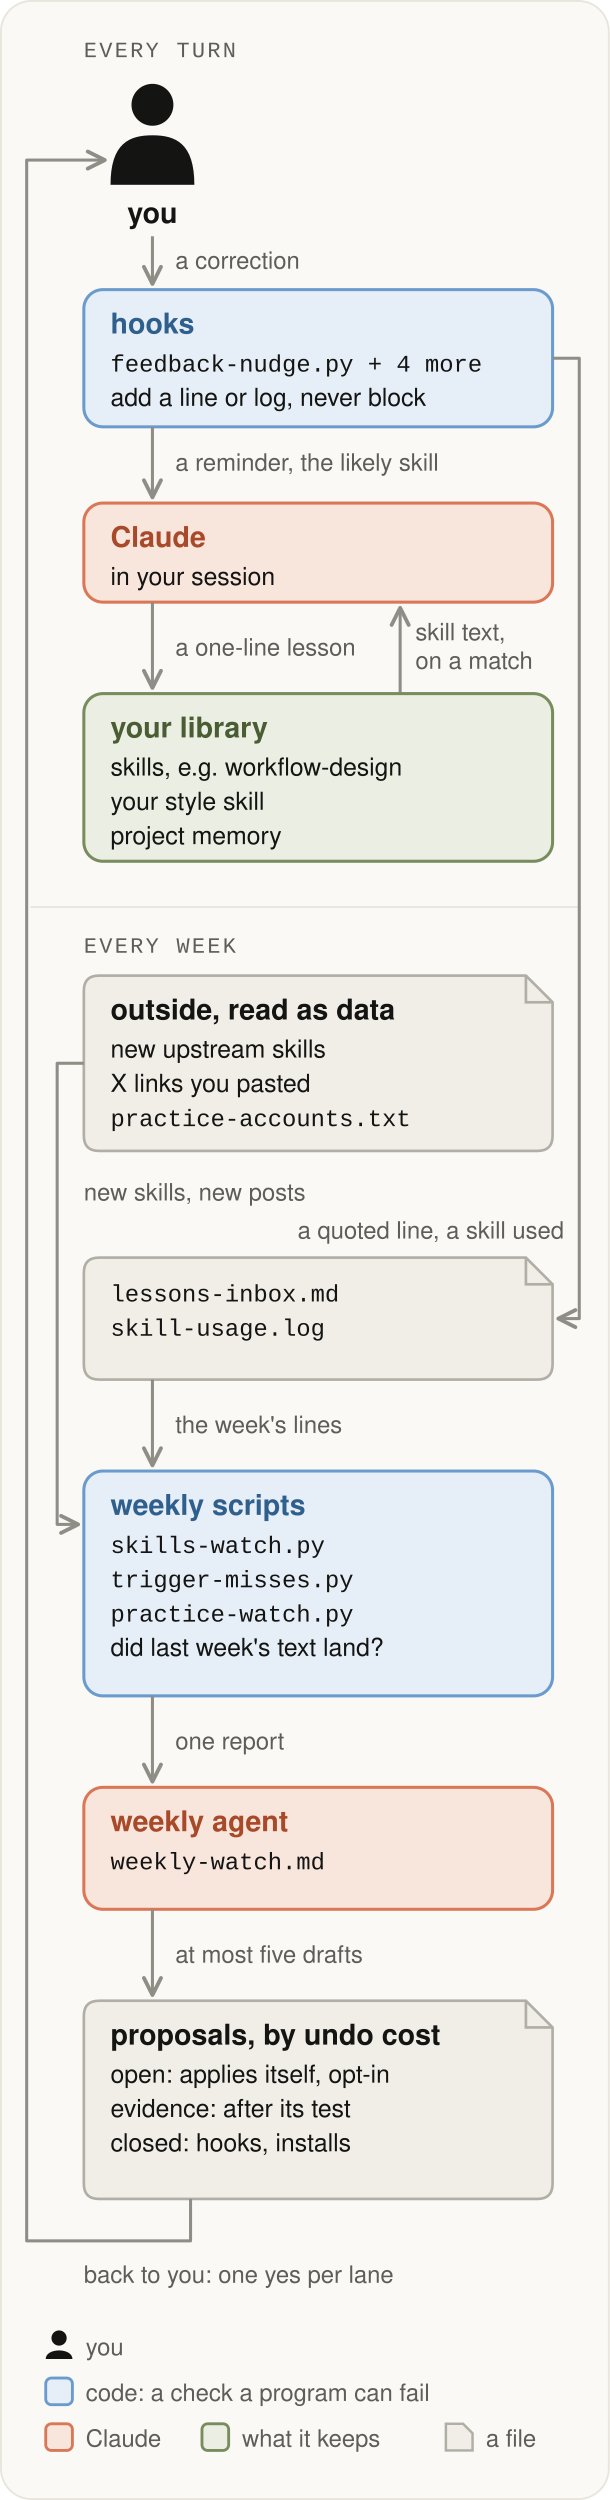
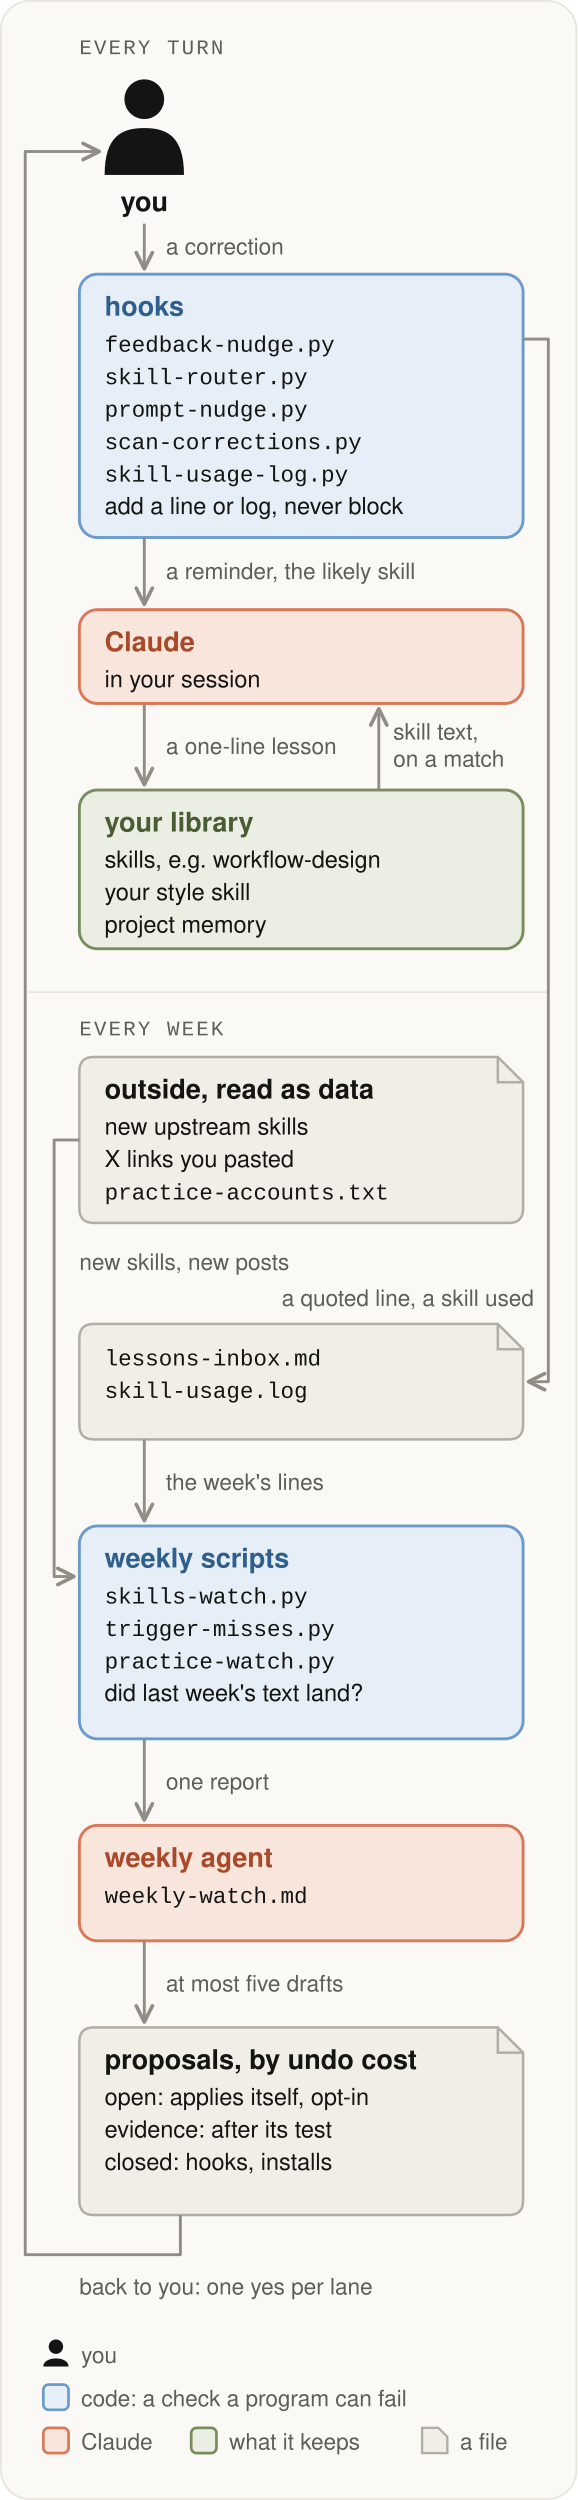
- <svg xmlns="http://www.w3.org/2000/svg" width="320" height="1312" viewBox="0 0 320 1312" role="img" aria-label="How it works, phone layout: every turn, your correction reaches a hook, Claude writes a one-line lesson into your library; every week, scripts read the logs and outside posts, a weekly agent drafts at most five proposals, and they come back to you, one yes per lane.">
+ <svg xmlns="http://www.w3.org/2000/svg" width="320" height="1386" viewBox="0 0 320 1386" role="img" aria-label="How it works, phone layout: every turn, your correction reaches a hook, Claude writes a one-line lesson into your library; every week, scripts read the logs and outside posts, a weekly agent drafts at most five proposals, and they come back to you, one yes per lane.">
  <defs>
    <marker id="a" viewBox="0 0 10 10" refX="9" refY="5" markerWidth="7" markerHeight="7" orient="auto-start-reverse">
      <path d="M1 1L9 5L1 9" fill="none" stroke="#8f8d86" stroke-width="1.8" stroke-linecap="round" stroke-linejoin="round" />
    </marker>
  </defs>
-   <rect x="0.5" y="0.5" width="319" height="1311" rx="16" fill="#faf9f5" stroke="#e8e6dc" />
+   <rect x="0.5" y="0.5" width="319" height="1385" rx="16" fill="#faf9f5" stroke="#e8e6dc" />
  <text x="44" y="30" font-family="'IBM Plex Mono',ui-monospace,'SF Mono',SFMono-Regular,Menlo,Consolas,'Liberation Mono',monospace" font-size="11.5" font-weight="500" fill="#5e5d59" text-anchor="start" letter-spacing="1.2">EVERY TURN</text>
  <circle cx="80" cy="55.0" r="11.0" fill="#141413" />
  <path d="M58.0 97.0C58.0 75.0 68.0 71.0 80 71.0C92.0 71.0 102.0 75.0 102.0 97.0Z" fill="#141413" />
  <text x="80" y="117.0" font-family="Archivo,-apple-system,'Segoe UI','Helvetica Neue',Helvetica,Arial,sans-serif" font-size="15" font-weight="600" fill="#141413" text-anchor="middle">you</text>
  <path d="M80 124L80 149" fill="none" stroke="#8f8d86" stroke-width="1.6" stroke-linejoin="round" marker-end="url(#a)" />
  <text x="92" y="141" font-family="Archivo,-apple-system,'Segoe UI','Helvetica Neue',Helvetica,Arial,sans-serif" font-size="12.5" font-weight="400" fill="#5e5d59" text-anchor="start">a correction</text>
-   <rect x="44" y="152" width="246" height="72" rx="10" fill="#e6eef7" stroke="#6a9bcc" stroke-width="1.6" />
+   <rect x="44" y="152" width="246" height="146" rx="10" fill="#e6eef7" stroke="#6a9bcc" stroke-width="1.6" />
  <text x="58" y="175" font-family="Archivo,-apple-system,'Segoe UI','Helvetica Neue',Helvetica,Arial,sans-serif" font-size="15" font-weight="600" fill="#2f5f8c" text-anchor="start">hooks</text>
-   <text x="58" y="195" font-family="'IBM Plex Mono',ui-monospace,'SF Mono',SFMono-Regular,Menlo,Consolas,'Liberation Mono',monospace" font-size="12.5" font-weight="400" fill="#141413" text-anchor="start">feedback-nudge.py + 4 more</text>
-   <text x="58" y="213" font-family="Archivo,-apple-system,'Segoe UI','Helvetica Neue',Helvetica,Arial,sans-serif" font-size="13" font-weight="400" fill="#141413" text-anchor="start">add a line or log, never block</text>
-   <path d="M80 224L80 261" fill="none" stroke="#8f8d86" stroke-width="1.6" stroke-linejoin="round" marker-end="url(#a)" />
-   <text x="92" y="247" font-family="Archivo,-apple-system,'Segoe UI','Helvetica Neue',Helvetica,Arial,sans-serif" font-size="12.5" font-weight="400" fill="#5e5d59" text-anchor="start">a reminder, the likely skill</text>
-   <rect x="44" y="264" width="246" height="52" rx="10" fill="#f8e6dd" stroke="#d97757" stroke-width="1.6" />
-   <text x="58" y="287" font-family="Archivo,-apple-system,'Segoe UI','Helvetica Neue',Helvetica,Arial,sans-serif" font-size="15" font-weight="600" fill="#a8492a" text-anchor="start">Claude</text>
-   <text x="58" y="307" font-family="Archivo,-apple-system,'Segoe UI','Helvetica Neue',Helvetica,Arial,sans-serif" font-size="13" font-weight="400" fill="#141413" text-anchor="start">in your session</text>
-   <path d="M80 316L80 361" fill="none" stroke="#8f8d86" stroke-width="1.6" stroke-linejoin="round" marker-end="url(#a)" />
-   <text x="92" y="344" font-family="Archivo,-apple-system,'Segoe UI','Helvetica Neue',Helvetica,Arial,sans-serif" font-size="12.5" font-weight="400" fill="#5e5d59" text-anchor="start">a one-line lesson</text>
-   <path d="M210 364L210 319" fill="none" stroke="#8f8d86" stroke-width="1.6" stroke-linejoin="round" marker-end="url(#a)" />
-   <text x="218" y="336" font-family="Archivo,-apple-system,'Segoe UI','Helvetica Neue',Helvetica,Arial,sans-serif" font-size="12.5" font-weight="400" fill="#5e5d59" text-anchor="start">skill text,</text>
-   <text x="218" y="351" font-family="Archivo,-apple-system,'Segoe UI','Helvetica Neue',Helvetica,Arial,sans-serif" font-size="12.5" font-weight="400" fill="#5e5d59" text-anchor="start">on a match</text>
-   <rect x="44" y="364" width="246" height="88" rx="10" fill="#ebeee2" stroke="#788c5d" stroke-width="1.6" />
-   <text x="58" y="387" font-family="Archivo,-apple-system,'Segoe UI','Helvetica Neue',Helvetica,Arial,sans-serif" font-size="15" font-weight="600" fill="#4a5c33" text-anchor="start">your library</text>
-   <text x="58" y="407" font-family="Archivo,-apple-system,'Segoe UI','Helvetica Neue',Helvetica,Arial,sans-serif" font-size="13" font-weight="400" fill="#141413" text-anchor="start">skills, e.g. workflow-design</text>
-   <text x="58" y="425" font-family="Archivo,-apple-system,'Segoe UI','Helvetica Neue',Helvetica,Arial,sans-serif" font-size="13" font-weight="400" fill="#141413" text-anchor="start">your style skill</text>
-   <text x="58" y="443" font-family="Archivo,-apple-system,'Segoe UI','Helvetica Neue',Helvetica,Arial,sans-serif" font-size="13" font-weight="400" fill="#141413" text-anchor="start">project memory</text>
-   <path d="M16 476H304" stroke="#e8e6dc" stroke-width="1" />
-   <text x="44" y="500" font-family="'IBM Plex Mono',ui-monospace,'SF Mono',SFMono-Regular,Menlo,Consolas,'Liberation Mono',monospace" font-size="11.5" font-weight="500" fill="#5e5d59" text-anchor="start" letter-spacing="1.2">EVERY WEEK</text>
-   <path d="M52 512H276L290 526V596Q290 604 282 604H52Q44 604 44 596V520Q44 512 52 512Z" fill="#f0eee6" stroke="#b0aea5" stroke-width="1.4" />
-   <path d="M276 512V526H290" fill="none" stroke="#b0aea5" stroke-width="1.4" />
-   <text x="58" y="535" font-family="Archivo,-apple-system,'Segoe UI','Helvetica Neue',Helvetica,Arial,sans-serif" font-size="15" font-weight="600" fill="#141413" text-anchor="start">outside, read as data</text>
-   <text x="58" y="555" font-family="Archivo,-apple-system,'Segoe UI','Helvetica Neue',Helvetica,Arial,sans-serif" font-size="13" font-weight="400" fill="#141413" text-anchor="start">new upstream skills</text>
-   <text x="58" y="573" font-family="Archivo,-apple-system,'Segoe UI','Helvetica Neue',Helvetica,Arial,sans-serif" font-size="13" font-weight="400" fill="#141413" text-anchor="start">X links you pasted</text>
-   <text x="58" y="591" font-family="'IBM Plex Mono',ui-monospace,'SF Mono',SFMono-Regular,Menlo,Consolas,'Liberation Mono',monospace" font-size="12.5" font-weight="400" fill="#141413" text-anchor="start">practice-accounts.txt</text>
-   <text x="44" y="630" font-family="Archivo,-apple-system,'Segoe UI','Helvetica Neue',Helvetica,Arial,sans-serif" font-size="12.5" font-weight="400" fill="#5e5d59" text-anchor="start">new skills, new posts</text>
-   <path d="M290 188L304 188L304 692L293 692" fill="none" stroke="#8f8d86" stroke-width="1.6" stroke-linejoin="round" marker-end="url(#a)" />
-   <text x="296" y="650" font-family="Archivo,-apple-system,'Segoe UI','Helvetica Neue',Helvetica,Arial,sans-serif" font-size="12.5" font-weight="400" fill="#5e5d59" text-anchor="end">a quoted line, a skill used</text>
-   <path d="M52 660H276L290 674V716Q290 724 282 724H52Q44 724 44 716V668Q44 660 52 660Z" fill="#f0eee6" stroke="#b0aea5" stroke-width="1.4" />
-   <path d="M276 660V674H290" fill="none" stroke="#b0aea5" stroke-width="1.4" />
-   <text x="58" y="683" font-family="'IBM Plex Mono',ui-monospace,'SF Mono',SFMono-Regular,Menlo,Consolas,'Liberation Mono',monospace" font-size="12.5" font-weight="400" fill="#141413" text-anchor="start">lessons-inbox.md</text>
-   <text x="58" y="701" font-family="'IBM Plex Mono',ui-monospace,'SF Mono',SFMono-Regular,Menlo,Consolas,'Liberation Mono',monospace" font-size="12.5" font-weight="400" fill="#141413" text-anchor="start">skill-usage.log</text>
-   <path d="M80 724L80 769" fill="none" stroke="#8f8d86" stroke-width="1.6" stroke-linejoin="round" marker-end="url(#a)" />
-   <text x="92" y="752" font-family="Archivo,-apple-system,'Segoe UI','Helvetica Neue',Helvetica,Arial,sans-serif" font-size="12.5" font-weight="400" fill="#5e5d59" text-anchor="start">the week's lines</text>
-   <rect x="44" y="772" width="246" height="118" rx="10" fill="#e6eef7" stroke="#6a9bcc" stroke-width="1.6" />
-   <text x="58" y="795" font-family="Archivo,-apple-system,'Segoe UI','Helvetica Neue',Helvetica,Arial,sans-serif" font-size="15" font-weight="600" fill="#2f5f8c" text-anchor="start">weekly scripts</text>
-   <text x="58" y="815" font-family="'IBM Plex Mono',ui-monospace,'SF Mono',SFMono-Regular,Menlo,Consolas,'Liberation Mono',monospace" font-size="12.5" font-weight="400" fill="#141413" text-anchor="start">skills-watch.py</text>
-   <text x="58" y="833" font-family="'IBM Plex Mono',ui-monospace,'SF Mono',SFMono-Regular,Menlo,Consolas,'Liberation Mono',monospace" font-size="12.5" font-weight="400" fill="#141413" text-anchor="start">trigger-misses.py</text>
-   <text x="58" y="851" font-family="'IBM Plex Mono',ui-monospace,'SF Mono',SFMono-Regular,Menlo,Consolas,'Liberation Mono',monospace" font-size="12.5" font-weight="400" fill="#141413" text-anchor="start">practice-watch.py</text>
-   <text x="58" y="869" font-family="Archivo,-apple-system,'Segoe UI','Helvetica Neue',Helvetica,Arial,sans-serif" font-size="13" font-weight="400" fill="#141413" text-anchor="start">did last week's text land?</text>
-   <path d="M44 558L30 558L30 800L41 800" fill="none" stroke="#8f8d86" stroke-width="1.6" stroke-linejoin="round" marker-end="url(#a)" />
-   <path d="M80 890L80 935" fill="none" stroke="#8f8d86" stroke-width="1.6" stroke-linejoin="round" marker-end="url(#a)" />
-   <text x="92" y="918" font-family="Archivo,-apple-system,'Segoe UI','Helvetica Neue',Helvetica,Arial,sans-serif" font-size="12.5" font-weight="400" fill="#5e5d59" text-anchor="start">one report</text>
-   <rect x="44" y="938" width="246" height="64" rx="10" fill="#f8e6dd" stroke="#d97757" stroke-width="1.6" />
-   <text x="58" y="961" font-family="Archivo,-apple-system,'Segoe UI','Helvetica Neue',Helvetica,Arial,sans-serif" font-size="15" font-weight="600" fill="#a8492a" text-anchor="start">weekly agent</text>
-   <text x="58" y="981" font-family="'IBM Plex Mono',ui-monospace,'SF Mono',SFMono-Regular,Menlo,Consolas,'Liberation Mono',monospace" font-size="12.5" font-weight="400" fill="#141413" text-anchor="start">weekly-watch.md</text>
-   <path d="M80 1002L80 1047" fill="none" stroke="#8f8d86" stroke-width="1.6" stroke-linejoin="round" marker-end="url(#a)" />
-   <text x="92" y="1030" font-family="Archivo,-apple-system,'Segoe UI','Helvetica Neue',Helvetica,Arial,sans-serif" font-size="12.5" font-weight="400" fill="#5e5d59" text-anchor="start">at most five drafts</text>
-   <path d="M52 1050H276L290 1064V1146Q290 1154 282 1154H52Q44 1154 44 1146V1058Q44 1050 52 1050Z" fill="#f0eee6" stroke="#b0aea5" stroke-width="1.4" />
-   <path d="M276 1050V1064H290" fill="none" stroke="#b0aea5" stroke-width="1.4" />
-   <text x="58" y="1073" font-family="Archivo,-apple-system,'Segoe UI','Helvetica Neue',Helvetica,Arial,sans-serif" font-size="15" font-weight="600" fill="#141413" text-anchor="start">proposals, by undo cost</text>
-   <text x="58" y="1093" font-family="Archivo,-apple-system,'Segoe UI','Helvetica Neue',Helvetica,Arial,sans-serif" font-size="13" font-weight="400" fill="#141413" text-anchor="start">open: applies itself, opt-in</text>
-   <text x="58" y="1111" font-family="Archivo,-apple-system,'Segoe UI','Helvetica Neue',Helvetica,Arial,sans-serif" font-size="13" font-weight="400" fill="#141413" text-anchor="start">evidence: after its test</text>
-   <text x="58" y="1129" font-family="Archivo,-apple-system,'Segoe UI','Helvetica Neue',Helvetica,Arial,sans-serif" font-size="13" font-weight="400" fill="#141413" text-anchor="start">closed: hooks, installs</text>
-   <path d="M100 1154L100 1176L14 1176L14 84L55 84" fill="none" stroke="#8f8d86" stroke-width="1.6" stroke-linejoin="round" marker-end="url(#a)" />
-   <text x="44" y="1198" font-family="Archivo,-apple-system,'Segoe UI','Helvetica Neue',Helvetica,Arial,sans-serif" font-size="12.5" font-weight="400" fill="#5e5d59" text-anchor="start">back to you: one yes per lane</text>
-   <circle cx="31" cy="1227" r="4" fill="#141413" />
-   <path d="M24 1238C24 1232 38 1232 38 1238Z" fill="#141413" />
-   <text x="45" y="1236" font-family="Archivo,-apple-system,'Segoe UI','Helvetica Neue',Helvetica,Arial,sans-serif" font-size="12.5" font-weight="400" fill="#5e5d59" text-anchor="start">you</text>
-   <rect x="24" y="1248" width="14" height="14" rx="3" fill="#e6eef7" stroke="#6a9bcc" stroke-width="1.5" />
-   <text x="45" y="1260" font-family="Archivo,-apple-system,'Segoe UI','Helvetica Neue',Helvetica,Arial,sans-serif" font-size="12.5" font-weight="400" fill="#5e5d59" text-anchor="start">code: a check a program can fail</text>
-   <rect x="24" y="1272" width="14" height="14" rx="3" fill="#f8e6dd" stroke="#d97757" stroke-width="1.5" />
-   <text x="45" y="1284" font-family="Archivo,-apple-system,'Segoe UI','Helvetica Neue',Helvetica,Arial,sans-serif" font-size="12.5" font-weight="400" fill="#5e5d59" text-anchor="start">Claude</text>
-   <rect x="106" y="1272" width="14" height="14" rx="3" fill="#ebeee2" stroke="#788c5d" stroke-width="1.5" />
-   <text x="127" y="1284" font-family="Archivo,-apple-system,'Segoe UI','Helvetica Neue',Helvetica,Arial,sans-serif" font-size="12.5" font-weight="400" fill="#5e5d59" text-anchor="start">what it keeps</text>
-   <path d="M234 1272H243L248 1277V1286H234Z" fill="#f0eee6" stroke="#b0aea5" stroke-width="1.3" />
-   <text x="255" y="1284" font-family="Archivo,-apple-system,'Segoe UI','Helvetica Neue',Helvetica,Arial,sans-serif" font-size="12.5" font-weight="400" fill="#5e5d59" text-anchor="start">a file</text>
+   <text x="58" y="195" font-family="'IBM Plex Mono',ui-monospace,'SF Mono',SFMono-Regular,Menlo,Consolas,'Liberation Mono',monospace" font-size="12.5" font-weight="400" fill="#141413" text-anchor="start">feedback-nudge.py</text>
+   <text x="58" y="213" font-family="'IBM Plex Mono',ui-monospace,'SF Mono',SFMono-Regular,Menlo,Consolas,'Liberation Mono',monospace" font-size="12.5" font-weight="400" fill="#141413" text-anchor="start">skill-router.py</text>
+   <text x="58" y="231" font-family="'IBM Plex Mono',ui-monospace,'SF Mono',SFMono-Regular,Menlo,Consolas,'Liberation Mono',monospace" font-size="12.5" font-weight="400" fill="#141413" text-anchor="start">prompt-nudge.py</text>
+   <text x="58" y="249" font-family="'IBM Plex Mono',ui-monospace,'SF Mono',SFMono-Regular,Menlo,Consolas,'Liberation Mono',monospace" font-size="12.5" font-weight="400" fill="#141413" text-anchor="start">scan-corrections.py</text>
+   <text x="58" y="267" font-family="'IBM Plex Mono',ui-monospace,'SF Mono',SFMono-Regular,Menlo,Consolas,'Liberation Mono',monospace" font-size="12.5" font-weight="400" fill="#141413" text-anchor="start">skill-usage-log.py</text>
+   <text x="58" y="285" font-family="Archivo,-apple-system,'Segoe UI','Helvetica Neue',Helvetica,Arial,sans-serif" font-size="13" font-weight="400" fill="#141413" text-anchor="start">add a line or log, never block</text>
+   <path d="M80 298L80 335" fill="none" stroke="#8f8d86" stroke-width="1.6" stroke-linejoin="round" marker-end="url(#a)" />
+   <text x="92" y="321" font-family="Archivo,-apple-system,'Segoe UI','Helvetica Neue',Helvetica,Arial,sans-serif" font-size="12.5" font-weight="400" fill="#5e5d59" text-anchor="start">a reminder, the likely skill</text>
+   <rect x="44" y="338" width="246" height="52" rx="10" fill="#f8e6dd" stroke="#d97757" stroke-width="1.6" />
+   <text x="58" y="361" font-family="Archivo,-apple-system,'Segoe UI','Helvetica Neue',Helvetica,Arial,sans-serif" font-size="15" font-weight="600" fill="#a8492a" text-anchor="start">Claude</text>
+   <text x="58" y="381" font-family="Archivo,-apple-system,'Segoe UI','Helvetica Neue',Helvetica,Arial,sans-serif" font-size="13" font-weight="400" fill="#141413" text-anchor="start">in your session</text>
+   <path d="M80 390L80 435" fill="none" stroke="#8f8d86" stroke-width="1.6" stroke-linejoin="round" marker-end="url(#a)" />
+   <text x="92" y="418" font-family="Archivo,-apple-system,'Segoe UI','Helvetica Neue',Helvetica,Arial,sans-serif" font-size="12.5" font-weight="400" fill="#5e5d59" text-anchor="start">a one-line lesson</text>
+   <path d="M210 438L210 393" fill="none" stroke="#8f8d86" stroke-width="1.6" stroke-linejoin="round" marker-end="url(#a)" />
+   <text x="218" y="410" font-family="Archivo,-apple-system,'Segoe UI','Helvetica Neue',Helvetica,Arial,sans-serif" font-size="12.5" font-weight="400" fill="#5e5d59" text-anchor="start">skill text,</text>
+   <text x="218" y="425" font-family="Archivo,-apple-system,'Segoe UI','Helvetica Neue',Helvetica,Arial,sans-serif" font-size="12.5" font-weight="400" fill="#5e5d59" text-anchor="start">on a match</text>
+   <rect x="44" y="438" width="246" height="88" rx="10" fill="#ebeee2" stroke="#788c5d" stroke-width="1.6" />
+   <text x="58" y="461" font-family="Archivo,-apple-system,'Segoe UI','Helvetica Neue',Helvetica,Arial,sans-serif" font-size="15" font-weight="600" fill="#4a5c33" text-anchor="start">your library</text>
+   <text x="58" y="481" font-family="Archivo,-apple-system,'Segoe UI','Helvetica Neue',Helvetica,Arial,sans-serif" font-size="13" font-weight="400" fill="#141413" text-anchor="start">skills, e.g. workflow-design</text>
+   <text x="58" y="499" font-family="Archivo,-apple-system,'Segoe UI','Helvetica Neue',Helvetica,Arial,sans-serif" font-size="13" font-weight="400" fill="#141413" text-anchor="start">your style skill</text>
+   <text x="58" y="517" font-family="Archivo,-apple-system,'Segoe UI','Helvetica Neue',Helvetica,Arial,sans-serif" font-size="13" font-weight="400" fill="#141413" text-anchor="start">project memory</text>
+   <path d="M16 550H304" stroke="#e8e6dc" stroke-width="1" />
+   <text x="44" y="574" font-family="'IBM Plex Mono',ui-monospace,'SF Mono',SFMono-Regular,Menlo,Consolas,'Liberation Mono',monospace" font-size="11.5" font-weight="500" fill="#5e5d59" text-anchor="start" letter-spacing="1.2">EVERY WEEK</text>
+   <path d="M52 586H276L290 600V670Q290 678 282 678H52Q44 678 44 670V594Q44 586 52 586Z" fill="#f0eee6" stroke="#b0aea5" stroke-width="1.4" />
+   <path d="M276 586V600H290" fill="none" stroke="#b0aea5" stroke-width="1.4" />
+   <text x="58" y="609" font-family="Archivo,-apple-system,'Segoe UI','Helvetica Neue',Helvetica,Arial,sans-serif" font-size="15" font-weight="600" fill="#141413" text-anchor="start">outside, read as data</text>
+   <text x="58" y="629" font-family="Archivo,-apple-system,'Segoe UI','Helvetica Neue',Helvetica,Arial,sans-serif" font-size="13" font-weight="400" fill="#141413" text-anchor="start">new upstream skills</text>
+   <text x="58" y="647" font-family="Archivo,-apple-system,'Segoe UI','Helvetica Neue',Helvetica,Arial,sans-serif" font-size="13" font-weight="400" fill="#141413" text-anchor="start">X links you pasted</text>
+   <text x="58" y="665" font-family="'IBM Plex Mono',ui-monospace,'SF Mono',SFMono-Regular,Menlo,Consolas,'Liberation Mono',monospace" font-size="12.5" font-weight="400" fill="#141413" text-anchor="start">practice-accounts.txt</text>
+   <text x="44" y="704" font-family="Archivo,-apple-system,'Segoe UI','Helvetica Neue',Helvetica,Arial,sans-serif" font-size="12.5" font-weight="400" fill="#5e5d59" text-anchor="start">new skills, new posts</text>
+   <path d="M290 188L304 188L304 766L293 766" fill="none" stroke="#8f8d86" stroke-width="1.6" stroke-linejoin="round" marker-end="url(#a)" />
+   <text x="296" y="724" font-family="Archivo,-apple-system,'Segoe UI','Helvetica Neue',Helvetica,Arial,sans-serif" font-size="12.5" font-weight="400" fill="#5e5d59" text-anchor="end">a quoted line, a skill used</text>
+   <path d="M52 734H276L290 748V790Q290 798 282 798H52Q44 798 44 790V742Q44 734 52 734Z" fill="#f0eee6" stroke="#b0aea5" stroke-width="1.4" />
+   <path d="M276 734V748H290" fill="none" stroke="#b0aea5" stroke-width="1.4" />
+   <text x="58" y="757" font-family="'IBM Plex Mono',ui-monospace,'SF Mono',SFMono-Regular,Menlo,Consolas,'Liberation Mono',monospace" font-size="12.5" font-weight="400" fill="#141413" text-anchor="start">lessons-inbox.md</text>
+   <text x="58" y="775" font-family="'IBM Plex Mono',ui-monospace,'SF Mono',SFMono-Regular,Menlo,Consolas,'Liberation Mono',monospace" font-size="12.5" font-weight="400" fill="#141413" text-anchor="start">skill-usage.log</text>
+   <path d="M80 798L80 843" fill="none" stroke="#8f8d86" stroke-width="1.6" stroke-linejoin="round" marker-end="url(#a)" />
+   <text x="92" y="826" font-family="Archivo,-apple-system,'Segoe UI','Helvetica Neue',Helvetica,Arial,sans-serif" font-size="12.5" font-weight="400" fill="#5e5d59" text-anchor="start">the week's lines</text>
+   <rect x="44" y="846" width="246" height="118" rx="10" fill="#e6eef7" stroke="#6a9bcc" stroke-width="1.6" />
+   <text x="58" y="869" font-family="Archivo,-apple-system,'Segoe UI','Helvetica Neue',Helvetica,Arial,sans-serif" font-size="15" font-weight="600" fill="#2f5f8c" text-anchor="start">weekly scripts</text>
+   <text x="58" y="889" font-family="'IBM Plex Mono',ui-monospace,'SF Mono',SFMono-Regular,Menlo,Consolas,'Liberation Mono',monospace" font-size="12.5" font-weight="400" fill="#141413" text-anchor="start">skills-watch.py</text>
+   <text x="58" y="907" font-family="'IBM Plex Mono',ui-monospace,'SF Mono',SFMono-Regular,Menlo,Consolas,'Liberation Mono',monospace" font-size="12.5" font-weight="400" fill="#141413" text-anchor="start">trigger-misses.py</text>
+   <text x="58" y="925" font-family="'IBM Plex Mono',ui-monospace,'SF Mono',SFMono-Regular,Menlo,Consolas,'Liberation Mono',monospace" font-size="12.5" font-weight="400" fill="#141413" text-anchor="start">practice-watch.py</text>
+   <text x="58" y="943" font-family="Archivo,-apple-system,'Segoe UI','Helvetica Neue',Helvetica,Arial,sans-serif" font-size="13" font-weight="400" fill="#141413" text-anchor="start">did last week's text land?</text>
+   <path d="M44 632L30 632L30 874L41 874" fill="none" stroke="#8f8d86" stroke-width="1.6" stroke-linejoin="round" marker-end="url(#a)" />
+   <path d="M80 964L80 1009" fill="none" stroke="#8f8d86" stroke-width="1.6" stroke-linejoin="round" marker-end="url(#a)" />
+   <text x="92" y="992" font-family="Archivo,-apple-system,'Segoe UI','Helvetica Neue',Helvetica,Arial,sans-serif" font-size="12.5" font-weight="400" fill="#5e5d59" text-anchor="start">one report</text>
+   <rect x="44" y="1012" width="246" height="64" rx="10" fill="#f8e6dd" stroke="#d97757" stroke-width="1.6" />
+   <text x="58" y="1035" font-family="Archivo,-apple-system,'Segoe UI','Helvetica Neue',Helvetica,Arial,sans-serif" font-size="15" font-weight="600" fill="#a8492a" text-anchor="start">weekly agent</text>
+   <text x="58" y="1055" font-family="'IBM Plex Mono',ui-monospace,'SF Mono',SFMono-Regular,Menlo,Consolas,'Liberation Mono',monospace" font-size="12.5" font-weight="400" fill="#141413" text-anchor="start">weekly-watch.md</text>
+   <path d="M80 1076L80 1121" fill="none" stroke="#8f8d86" stroke-width="1.6" stroke-linejoin="round" marker-end="url(#a)" />
+   <text x="92" y="1104" font-family="Archivo,-apple-system,'Segoe UI','Helvetica Neue',Helvetica,Arial,sans-serif" font-size="12.5" font-weight="400" fill="#5e5d59" text-anchor="start">at most five drafts</text>
+   <path d="M52 1124H276L290 1138V1220Q290 1228 282 1228H52Q44 1228 44 1220V1132Q44 1124 52 1124Z" fill="#f0eee6" stroke="#b0aea5" stroke-width="1.4" />
+   <path d="M276 1124V1138H290" fill="none" stroke="#b0aea5" stroke-width="1.4" />
+   <text x="58" y="1147" font-family="Archivo,-apple-system,'Segoe UI','Helvetica Neue',Helvetica,Arial,sans-serif" font-size="15" font-weight="600" fill="#141413" text-anchor="start">proposals, by undo cost</text>
+   <text x="58" y="1167" font-family="Archivo,-apple-system,'Segoe UI','Helvetica Neue',Helvetica,Arial,sans-serif" font-size="13" font-weight="400" fill="#141413" text-anchor="start">open: applies itself, opt-in</text>
+   <text x="58" y="1185" font-family="Archivo,-apple-system,'Segoe UI','Helvetica Neue',Helvetica,Arial,sans-serif" font-size="13" font-weight="400" fill="#141413" text-anchor="start">evidence: after its test</text>
+   <text x="58" y="1203" font-family="Archivo,-apple-system,'Segoe UI','Helvetica Neue',Helvetica,Arial,sans-serif" font-size="13" font-weight="400" fill="#141413" text-anchor="start">closed: hooks, installs</text>
+   <path d="M100 1228L100 1250L14 1250L14 84L55 84" fill="none" stroke="#8f8d86" stroke-width="1.6" stroke-linejoin="round" marker-end="url(#a)" />
+   <text x="44" y="1272" font-family="Archivo,-apple-system,'Segoe UI','Helvetica Neue',Helvetica,Arial,sans-serif" font-size="12.5" font-weight="400" fill="#5e5d59" text-anchor="start">back to you: one yes per lane</text>
+   <circle cx="31" cy="1301" r="4" fill="#141413" />
+   <path d="M24 1312C24 1306 38 1306 38 1312Z" fill="#141413" />
+   <text x="45" y="1310" font-family="Archivo,-apple-system,'Segoe UI','Helvetica Neue',Helvetica,Arial,sans-serif" font-size="12.5" font-weight="400" fill="#5e5d59" text-anchor="start">you</text>
+   <rect x="24" y="1322" width="14" height="14" rx="3" fill="#e6eef7" stroke="#6a9bcc" stroke-width="1.5" />
+   <text x="45" y="1334" font-family="Archivo,-apple-system,'Segoe UI','Helvetica Neue',Helvetica,Arial,sans-serif" font-size="12.5" font-weight="400" fill="#5e5d59" text-anchor="start">code: a check a program can fail</text>
+   <rect x="24" y="1346" width="14" height="14" rx="3" fill="#f8e6dd" stroke="#d97757" stroke-width="1.5" />
+   <text x="45" y="1358" font-family="Archivo,-apple-system,'Segoe UI','Helvetica Neue',Helvetica,Arial,sans-serif" font-size="12.5" font-weight="400" fill="#5e5d59" text-anchor="start">Claude</text>
+   <rect x="106" y="1346" width="14" height="14" rx="3" fill="#ebeee2" stroke="#788c5d" stroke-width="1.5" />
+   <text x="127" y="1358" font-family="Archivo,-apple-system,'Segoe UI','Helvetica Neue',Helvetica,Arial,sans-serif" font-size="12.5" font-weight="400" fill="#5e5d59" text-anchor="start">what it keeps</text>
+   <path d="M234 1346H243L248 1351V1360H234Z" fill="#f0eee6" stroke="#b0aea5" stroke-width="1.3" />
+   <text x="255" y="1358" font-family="Archivo,-apple-system,'Segoe UI','Helvetica Neue',Helvetica,Arial,sans-serif" font-size="12.5" font-weight="400" fill="#5e5d59" text-anchor="start">a file</text>
</svg>
